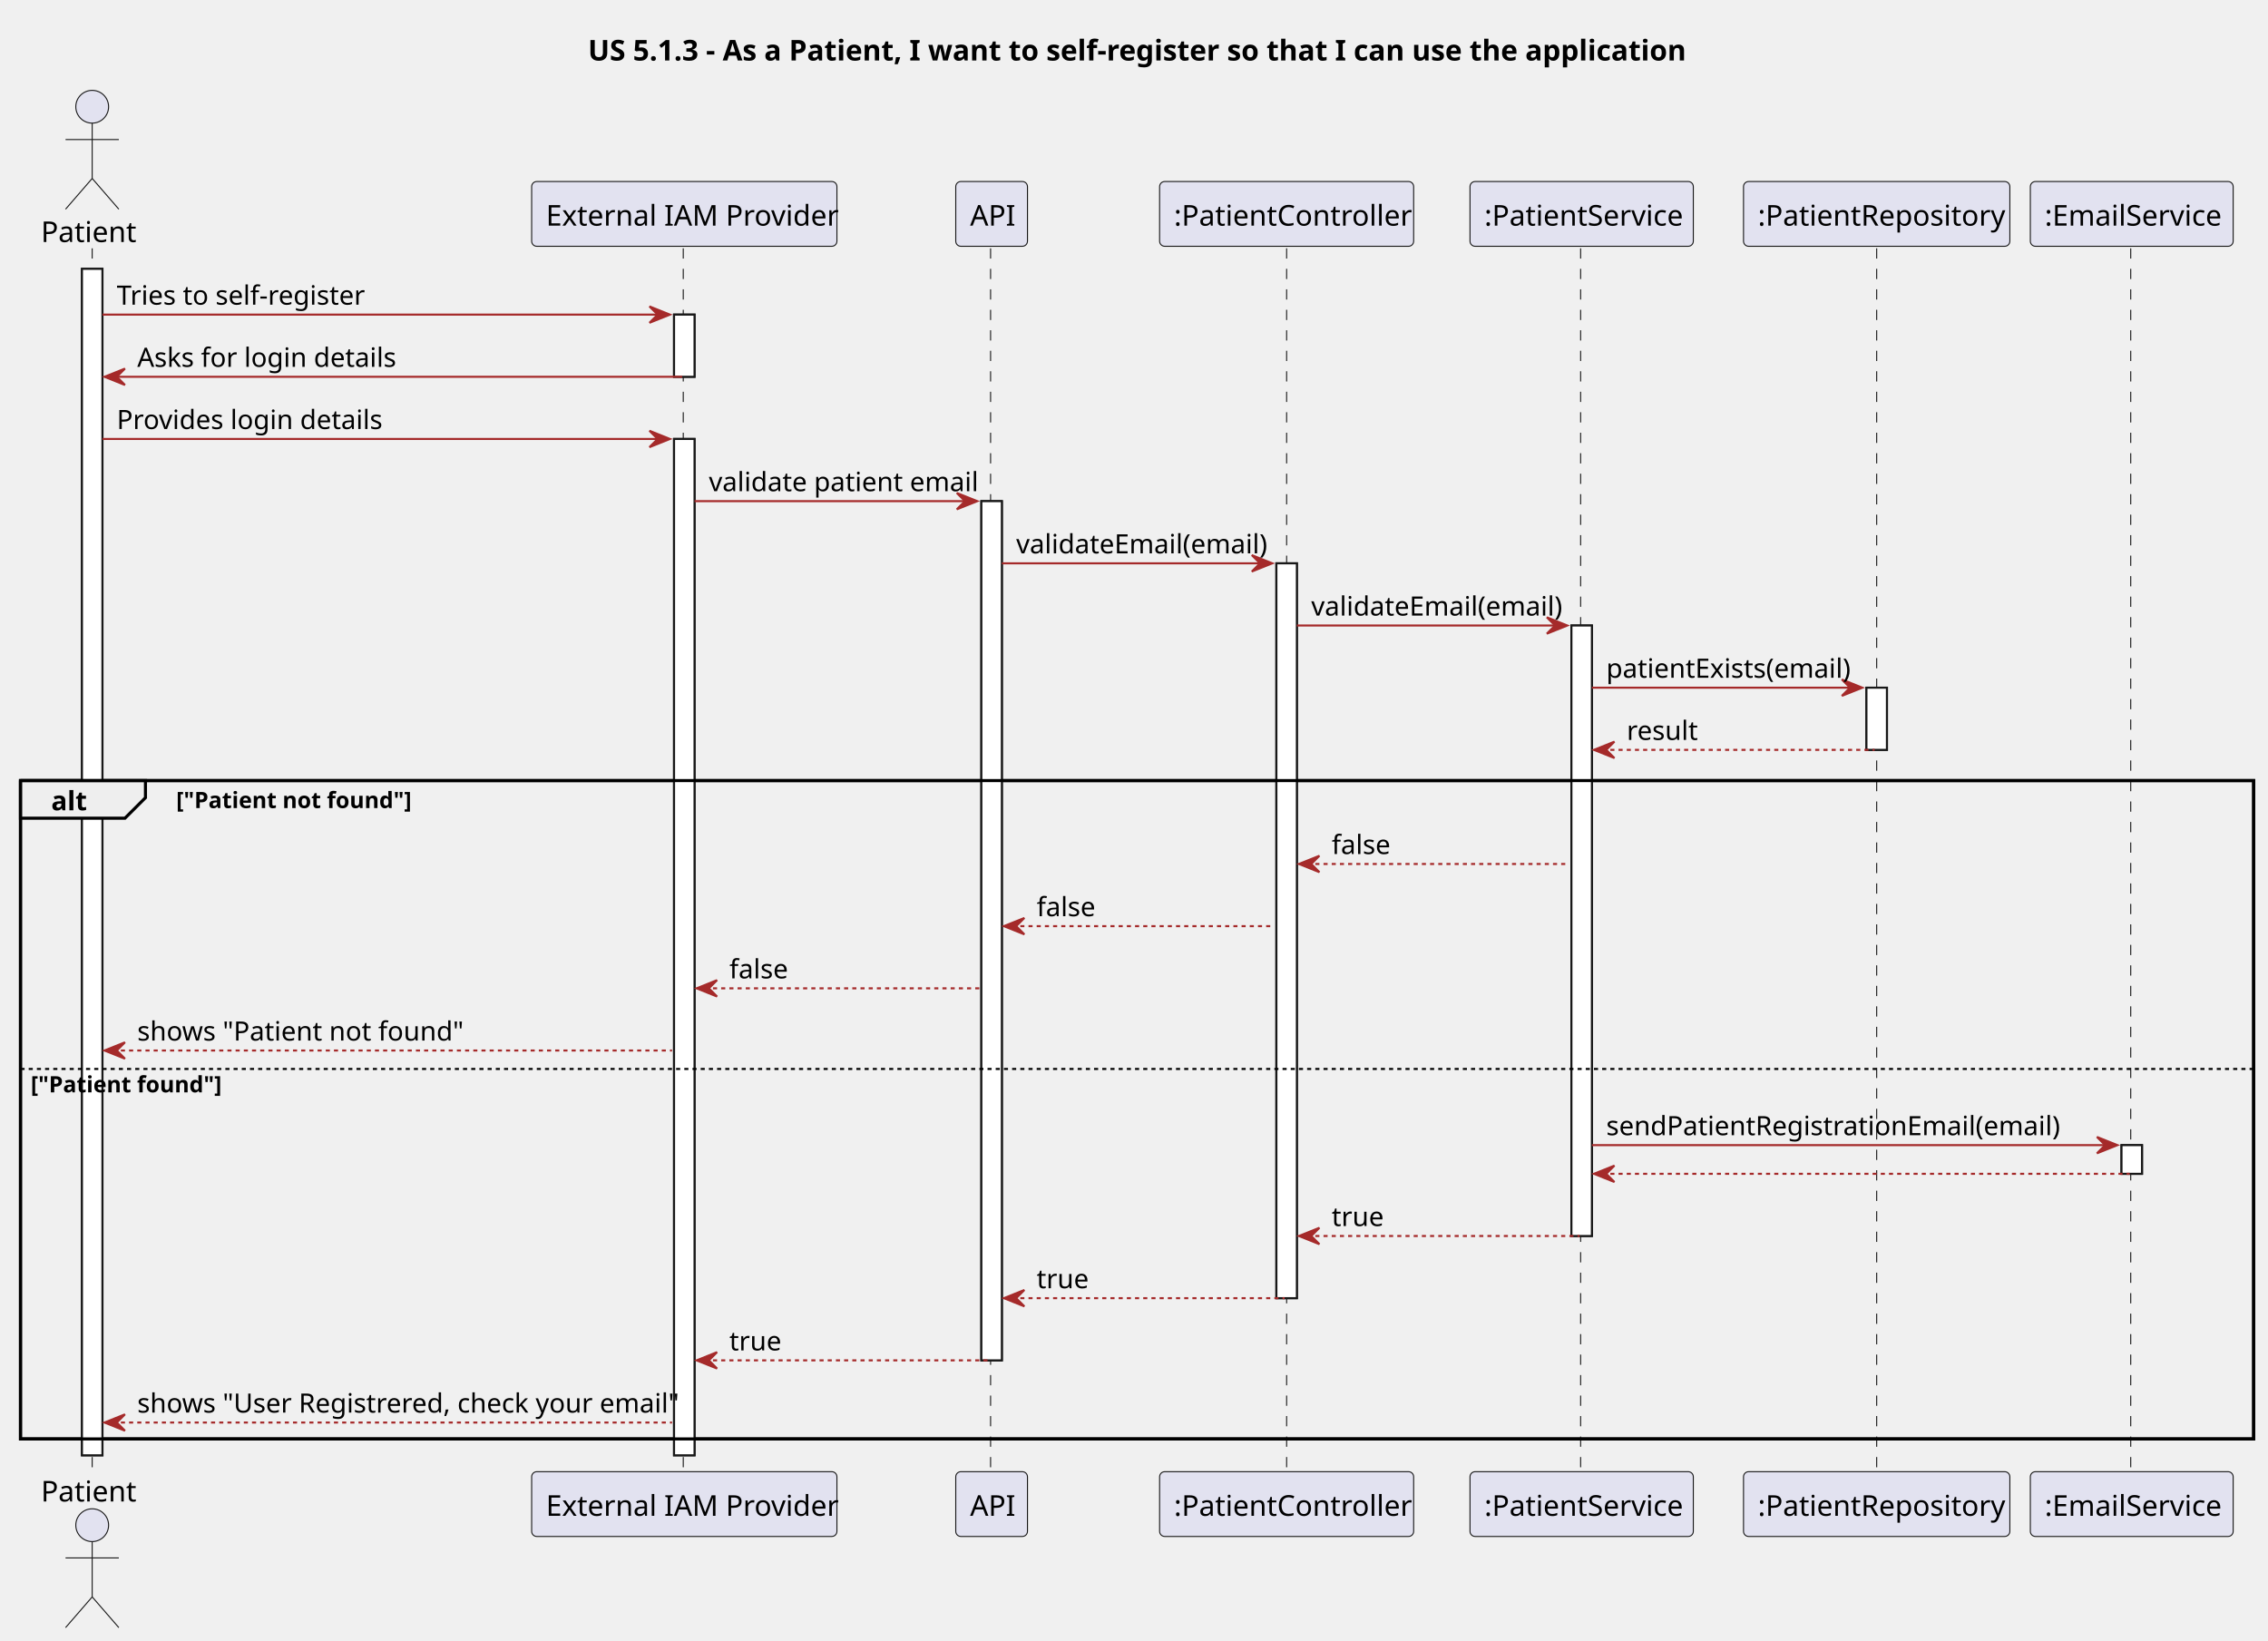
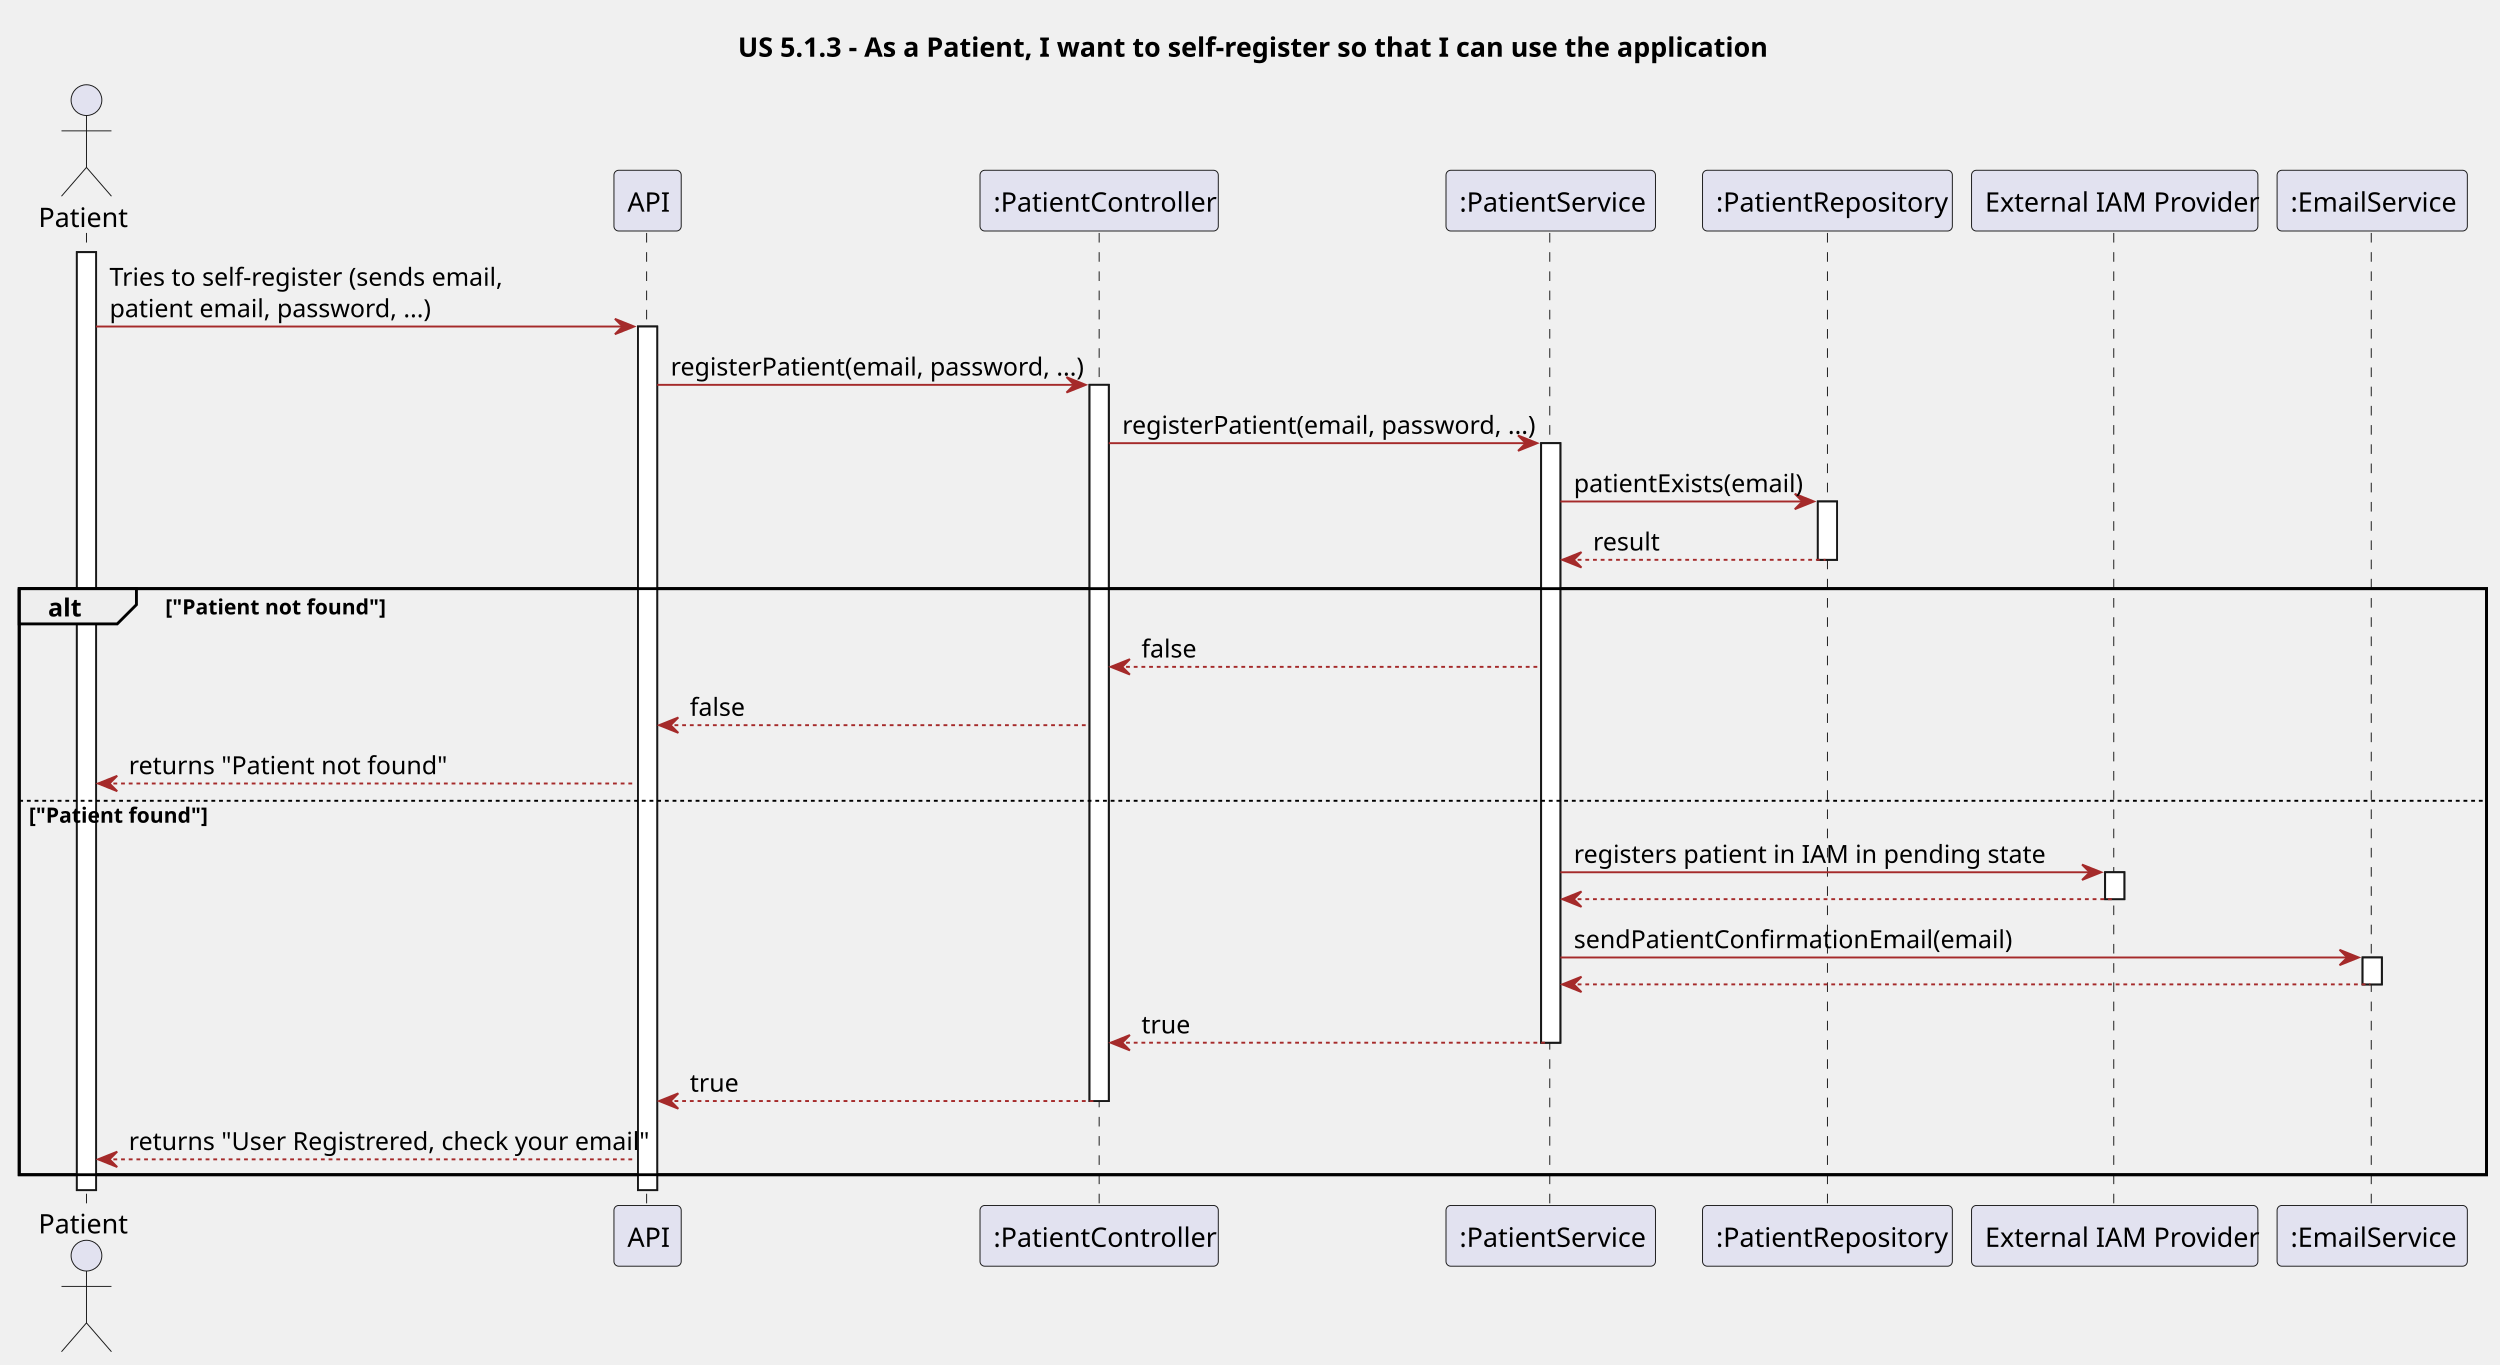
- <svg xmlns="http://www.w3.org/2000/svg" contentStyleType="text/css" height="801px" preserveAspectRatio="none" style="width:1107px;height:801px;background:#FFFFFF;" version="1.1" viewBox="0 0 1107 801" width="1107px" zoomAndPan="magnify">
+ <svg xmlns="http://www.w3.org/2000/svg" contentStyleType="text/css" height="710px" preserveAspectRatio="none" style="width:1301px;height:710px;background:#FFFFFF;" version="1.1" viewBox="0 0 1301 710" width="1301px" zoomAndPan="magnify">
  <defs />
  <g>
-     <text fill="#000000" font-family="sans-serif" font-size="14" font-weight="bold" lengthAdjust="spacing" textLength="535" x="287" y="29.533">US 5.1.3 - As a Patient, I want to self-register so that I can use the application</text>
-     <rect fill="#FFFFFF" height="579.164" style="stroke:#181818;stroke-width:1.0;" width="10" x="40" y="131.219" />
-     <rect fill="#FFFFFF" height="30.352" style="stroke:#181818;stroke-width:1.0;" width="10" x="329" y="153.57" />
-     <rect fill="#FFFFFF" height="496.109" style="stroke:#181818;stroke-width:1.0;" width="10" x="329" y="214.273" />
-     <rect fill="#FFFFFF" height="419.406" style="stroke:#181818;stroke-width:1.0;" width="10" x="479" y="244.625" />
-     <rect fill="#FFFFFF" height="358.703" style="stroke:#181818;stroke-width:1.0;" width="10" x="623" y="274.977" />
-     <rect fill="#FFFFFF" height="298" style="stroke:#181818;stroke-width:1.0;" width="10" x="767" y="305.328" />
-     <rect fill="#FFFFFF" height="30.352" style="stroke:#181818;stroke-width:1.0;" width="10" x="911" y="335.68" />
-     <rect fill="#FFFFFF" height="14" style="stroke:#181818;stroke-width:1.0;" width="10" x="1035.5" y="558.977" />
-     <rect fill="none" height="321.352" style="stroke:#000000;stroke-width:1.5;" width="1090" x="10" y="381.031" />
-     <line style="stroke:#181818;stroke-width:0.5;stroke-dasharray:5.0,5.0;" x1="45" x2="45" y1="121.219" y2="719.383" />
-     <line style="stroke:#181818;stroke-width:0.5;stroke-dasharray:5.0,5.0;" x1="333.5" x2="333.5" y1="121.219" y2="719.383" />
-     <line style="stroke:#181818;stroke-width:0.5;stroke-dasharray:5.0,5.0;" x1="483.5" x2="483.5" y1="121.219" y2="719.383" />
-     <line style="stroke:#181818;stroke-width:0.5;stroke-dasharray:5.0,5.0;" x1="628" x2="628" y1="121.219" y2="719.383" />
-     <line style="stroke:#181818;stroke-width:0.5;stroke-dasharray:5.0,5.0;" x1="771.5" x2="771.5" y1="121.219" y2="719.383" />
-     <line style="stroke:#181818;stroke-width:0.5;stroke-dasharray:5.0,5.0;" x1="916" x2="916" y1="121.219" y2="719.383" />
-     <line style="stroke:#181818;stroke-width:0.5;stroke-dasharray:5.0,5.0;" x1="1040" x2="1040" y1="121.219" y2="719.383" />
+     <text fill="#000000" font-family="sans-serif" font-size="14" font-weight="bold" lengthAdjust="spacing" textLength="535" x="384" y="29.533">US 5.1.3 - As a Patient, I want to self-register so that I can use the application</text>
+     <rect fill="#FFFFFF" height="488.109" style="stroke:#181818;stroke-width:1.0;" width="10" x="40" y="131.219" />
+     <rect fill="#FFFFFF" height="449.406" style="stroke:#181818;stroke-width:1.0;" width="10" x="332" y="169.922" />
+     <rect fill="#FFFFFF" height="372.703" style="stroke:#181818;stroke-width:1.0;" width="10" x="567" y="200.273" />
+     <rect fill="#FFFFFF" height="312" style="stroke:#181818;stroke-width:1.0;" width="10" x="802" y="230.625" />
+     <rect fill="#FFFFFF" height="30.352" style="stroke:#181818;stroke-width:1.0;" width="10" x="946" y="260.977" />
+     <rect fill="#FFFFFF" height="14" style="stroke:#181818;stroke-width:1.0;" width="10" x="1095.5" y="453.922" />
+     <rect fill="#FFFFFF" height="14" style="stroke:#181818;stroke-width:1.0;" width="10" x="1229.5" y="498.273" />
+     <rect fill="none" height="305" style="stroke:#000000;stroke-width:1.5;" width="1284" x="10" y="306.328" />
+     <line style="stroke:#181818;stroke-width:0.5;stroke-dasharray:5.0,5.0;" x1="45" x2="45" y1="121.219" y2="628.328" />
+     <line style="stroke:#181818;stroke-width:0.5;stroke-dasharray:5.0,5.0;" x1="336.5" x2="336.5" y1="121.219" y2="628.328" />
+     <line style="stroke:#181818;stroke-width:0.5;stroke-dasharray:5.0,5.0;" x1="572" x2="572" y1="121.219" y2="628.328" />
+     <line style="stroke:#181818;stroke-width:0.5;stroke-dasharray:5.0,5.0;" x1="806.5" x2="806.5" y1="121.219" y2="628.328" />
+     <line style="stroke:#181818;stroke-width:0.5;stroke-dasharray:5.0,5.0;" x1="951" x2="951" y1="121.219" y2="628.328" />
+     <line style="stroke:#181818;stroke-width:0.5;stroke-dasharray:5.0,5.0;" x1="1100" x2="1100" y1="121.219" y2="628.328" />
+     <line style="stroke:#181818;stroke-width:0.5;stroke-dasharray:5.0,5.0;" x1="1234" x2="1234" y1="121.219" y2="628.328" />
    <text fill="#000000" font-family="sans-serif" font-size="14" lengthAdjust="spacing" textLength="44" x="20" y="118.143">Patient</text>
    <ellipse cx="45" cy="52.109" fill="#E2E2F0" rx="8" ry="8" style="stroke:#181818;stroke-width:0.5;" />
    <path d="M45,60.109 L45,87.109 M32,68.109 L58,68.109 M45,87.109 L32,102.109 M45,87.109 L58,102.109 " fill="none" style="stroke:#181818;stroke-width:0.5;" />
-     <text fill="#000000" font-family="sans-serif" font-size="14" lengthAdjust="spacing" textLength="44" x="20" y="732.916">Patient</text>
-     <ellipse cx="45" cy="744.492" fill="#E2E2F0" rx="8" ry="8" style="stroke:#181818;stroke-width:0.5;" />
-     <path d="M45,752.492 L45,779.492 M32,760.492 L58,760.492 M45,779.492 L32,794.492 M45,779.492 L58,794.492 " fill="none" style="stroke:#181818;stroke-width:0.5;" />
-     <rect fill="#E2E2F0" height="31.609" rx="2.5" ry="2.5" style="stroke:#181818;stroke-width:0.5;" width="149" x="259.5" y="88.609" />
-     <text fill="#000000" font-family="sans-serif" font-size="14" lengthAdjust="spacing" textLength="135" x="266.5" y="110.143">External IAM Provider</text>
-     <rect fill="#E2E2F0" height="31.609" rx="2.5" ry="2.5" style="stroke:#181818;stroke-width:0.5;" width="149" x="259.5" y="718.383" />
-     <text fill="#000000" font-family="sans-serif" font-size="14" lengthAdjust="spacing" textLength="135" x="266.5" y="739.916">External IAM Provider</text>
-     <rect fill="#E2E2F0" height="31.609" rx="2.5" ry="2.5" style="stroke:#181818;stroke-width:0.5;" width="35" x="466.5" y="88.609" />
-     <text fill="#000000" font-family="sans-serif" font-size="14" lengthAdjust="spacing" textLength="21" x="473.5" y="110.143">API</text>
-     <rect fill="#E2E2F0" height="31.609" rx="2.5" ry="2.5" style="stroke:#181818;stroke-width:0.5;" width="35" x="466.5" y="718.383" />
-     <text fill="#000000" font-family="sans-serif" font-size="14" lengthAdjust="spacing" textLength="21" x="473.5" y="739.916">API</text>
-     <rect fill="#E2E2F0" height="31.609" rx="2.5" ry="2.5" style="stroke:#181818;stroke-width:0.5;" width="124" x="566" y="88.609" />
-     <text fill="#000000" font-family="sans-serif" font-size="14" lengthAdjust="spacing" textLength="110" x="573" y="110.143">:PatientController</text>
-     <rect fill="#E2E2F0" height="31.609" rx="2.5" ry="2.5" style="stroke:#181818;stroke-width:0.5;" width="124" x="566" y="718.383" />
-     <text fill="#000000" font-family="sans-serif" font-size="14" lengthAdjust="spacing" textLength="110" x="573" y="739.916">:PatientController</text>
-     <rect fill="#E2E2F0" height="31.609" rx="2.5" ry="2.5" style="stroke:#181818;stroke-width:0.5;" width="109" x="717.5" y="88.609" />
-     <text fill="#000000" font-family="sans-serif" font-size="14" lengthAdjust="spacing" textLength="95" x="724.5" y="110.143">:PatientService</text>
-     <rect fill="#E2E2F0" height="31.609" rx="2.5" ry="2.5" style="stroke:#181818;stroke-width:0.5;" width="109" x="717.5" y="718.383" />
-     <text fill="#000000" font-family="sans-serif" font-size="14" lengthAdjust="spacing" textLength="95" x="724.5" y="739.916">:PatientService</text>
-     <rect fill="#E2E2F0" height="31.609" rx="2.5" ry="2.5" style="stroke:#181818;stroke-width:0.5;" width="130" x="851" y="88.609" />
-     <text fill="#000000" font-family="sans-serif" font-size="14" lengthAdjust="spacing" textLength="116" x="858" y="110.143">:PatientRepository</text>
-     <rect fill="#E2E2F0" height="31.609" rx="2.5" ry="2.5" style="stroke:#181818;stroke-width:0.5;" width="130" x="851" y="718.383" />
-     <text fill="#000000" font-family="sans-serif" font-size="14" lengthAdjust="spacing" textLength="116" x="858" y="739.916">:PatientRepository</text>
-     <rect fill="#E2E2F0" height="31.609" rx="2.5" ry="2.5" style="stroke:#181818;stroke-width:0.5;" width="99" x="991" y="88.609" />
-     <text fill="#000000" font-family="sans-serif" font-size="14" lengthAdjust="spacing" textLength="85" x="998" y="110.143">:EmailService</text>
-     <rect fill="#E2E2F0" height="31.609" rx="2.5" ry="2.5" style="stroke:#181818;stroke-width:0.5;" width="99" x="991" y="718.383" />
-     <text fill="#000000" font-family="sans-serif" font-size="14" lengthAdjust="spacing" textLength="85" x="998" y="739.916">:EmailService</text>
-     <rect fill="#FFFFFF" height="579.164" style="stroke:#181818;stroke-width:1.0;" width="10" x="40" y="131.219" />
-     <rect fill="#FFFFFF" height="30.352" style="stroke:#181818;stroke-width:1.0;" width="10" x="329" y="153.57" />
-     <rect fill="#FFFFFF" height="496.109" style="stroke:#181818;stroke-width:1.0;" width="10" x="329" y="214.273" />
-     <rect fill="#FFFFFF" height="419.406" style="stroke:#181818;stroke-width:1.0;" width="10" x="479" y="244.625" />
-     <rect fill="#FFFFFF" height="358.703" style="stroke:#181818;stroke-width:1.0;" width="10" x="623" y="274.977" />
-     <rect fill="#FFFFFF" height="298" style="stroke:#181818;stroke-width:1.0;" width="10" x="767" y="305.328" />
-     <rect fill="#FFFFFF" height="30.352" style="stroke:#181818;stroke-width:1.0;" width="10" x="911" y="335.68" />
-     <rect fill="#FFFFFF" height="14" style="stroke:#181818;stroke-width:1.0;" width="10" x="1035.5" y="558.977" />
-     <polygon fill="#A52A2A" points="317,149.57,327,153.57,317,157.57,321,153.57" style="stroke:#A52A2A;stroke-width:1.0;" />
-     <line style="stroke:#A52A2A;stroke-width:1.0;" x1="50" x2="323" y1="153.57" y2="153.57" />
-     <text fill="#000000" font-family="sans-serif" font-size="13" lengthAdjust="spacing" textLength="114" x="57" y="148.714">Tries to self-register</text>
-     <polygon fill="#A52A2A" points="61,179.922,51,183.922,61,187.922,57,183.922" style="stroke:#A52A2A;stroke-width:1.0;" />
-     <line style="stroke:#A52A2A;stroke-width:1.0;" x1="55" x2="333" y1="183.922" y2="183.922" />
-     <text fill="#000000" font-family="sans-serif" font-size="13" lengthAdjust="spacing" textLength="121" x="67" y="179.065">Asks for login details</text>
-     <polygon fill="#A52A2A" points="317,210.273,327,214.273,317,218.273,321,214.273" style="stroke:#A52A2A;stroke-width:1.0;" />
-     <line style="stroke:#A52A2A;stroke-width:1.0;" x1="50" x2="323" y1="214.273" y2="214.273" />
-     <text fill="#000000" font-family="sans-serif" font-size="13" lengthAdjust="spacing" textLength="122" x="57" y="209.417">Provides login details</text>
-     <polygon fill="#A52A2A" points="467,240.625,477,244.625,467,248.625,471,244.625" style="stroke:#A52A2A;stroke-width:1.0;" />
-     <line style="stroke:#A52A2A;stroke-width:1.0;" x1="339" x2="473" y1="244.625" y2="244.625" />
-     <text fill="#000000" font-family="sans-serif" font-size="13" lengthAdjust="spacing" textLength="121" x="346" y="239.769">validate patient email</text>
-     <polygon fill="#A52A2A" points="611,270.977,621,274.977,611,278.977,615,274.977" style="stroke:#A52A2A;stroke-width:1.0;" />
-     <line style="stroke:#A52A2A;stroke-width:1.0;" x1="489" x2="617" y1="274.977" y2="274.977" />
-     <text fill="#000000" font-family="sans-serif" font-size="13" lengthAdjust="spacing" textLength="115" x="496" y="270.12">validateEmail(email)</text>
-     <polygon fill="#A52A2A" points="755,301.328,765,305.328,755,309.328,759,305.328" style="stroke:#A52A2A;stroke-width:1.0;" />
-     <line style="stroke:#A52A2A;stroke-width:1.0;" x1="633" x2="761" y1="305.328" y2="305.328" />
-     <text fill="#000000" font-family="sans-serif" font-size="13" lengthAdjust="spacing" textLength="115" x="640" y="300.472">validateEmail(email)</text>
-     <polygon fill="#A52A2A" points="899,331.68,909,335.68,899,339.68,903,335.68" style="stroke:#A52A2A;stroke-width:1.0;" />
-     <line style="stroke:#A52A2A;stroke-width:1.0;" x1="777" x2="905" y1="335.68" y2="335.68" />
-     <text fill="#000000" font-family="sans-serif" font-size="13" lengthAdjust="spacing" textLength="115" x="784" y="330.823">patientExists(email)</text>
-     <polygon fill="#A52A2A" points="788,362.031,778,366.031,788,370.031,784,366.031" style="stroke:#A52A2A;stroke-width:1.0;" />
-     <line style="stroke:#A52A2A;stroke-width:1.0;stroke-dasharray:2.0,2.0;" x1="782" x2="915" y1="366.031" y2="366.031" />
-     <text fill="#000000" font-family="sans-serif" font-size="13" lengthAdjust="spacing" textLength="32" x="794" y="361.175">result</text>
-     <path d="M10,381.031 L71,381.031 L71,389.383 L61,399.383 L10,399.383 L10,381.031 " fill="#EEEEEE" style="stroke:#000000;stroke-width:1.5;" />
-     <rect fill="none" height="321.352" style="stroke:#000000;stroke-width:1.5;" width="1090" x="10" y="381.031" />
-     <text fill="#000000" font-family="sans-serif" font-size="13" font-weight="bold" lengthAdjust="spacing" textLength="16" x="25" y="395.526">alt</text>
-     <text fill="#000000" font-family="sans-serif" font-size="11" font-weight="bold" lengthAdjust="spacing" textLength="112" x="86" y="394.45">["Patient not found"]</text>
-     <polygon fill="#A52A2A" points="644,417.734,634,421.734,644,425.734,640,421.734" style="stroke:#A52A2A;stroke-width:1.0;" />
-     <line style="stroke:#A52A2A;stroke-width:1.0;stroke-dasharray:2.0,2.0;" x1="638" x2="766" y1="421.734" y2="421.734" />
-     <text fill="#000000" font-family="sans-serif" font-size="13" lengthAdjust="spacing" textLength="27" x="650" y="416.878">false</text>
-     <polygon fill="#A52A2A" points="500,448.086,490,452.086,500,456.086,496,452.086" style="stroke:#A52A2A;stroke-width:1.0;" />
-     <line style="stroke:#A52A2A;stroke-width:1.0;stroke-dasharray:2.0,2.0;" x1="494" x2="622" y1="452.086" y2="452.086" />
-     <text fill="#000000" font-family="sans-serif" font-size="13" lengthAdjust="spacing" textLength="27" x="506" y="447.229">false</text>
-     <polygon fill="#A52A2A" points="350,478.438,340,482.438,350,486.438,346,482.438" style="stroke:#A52A2A;stroke-width:1.0;" />
-     <line style="stroke:#A52A2A;stroke-width:1.0;stroke-dasharray:2.0,2.0;" x1="344" x2="478" y1="482.438" y2="482.438" />
-     <text fill="#000000" font-family="sans-serif" font-size="13" lengthAdjust="spacing" textLength="27" x="356" y="477.581">false</text>
-     <polygon fill="#A52A2A" points="61,508.789,51,512.789,61,516.789,57,512.789" style="stroke:#A52A2A;stroke-width:1.0;" />
-     <line style="stroke:#A52A2A;stroke-width:1.0;stroke-dasharray:2.0,2.0;" x1="55" x2="328" y1="512.789" y2="512.789" />
-     <text fill="#000000" font-family="sans-serif" font-size="13" lengthAdjust="spacing" textLength="149" x="67" y="507.933">shows "Patient not found"</text>
-     <line style="stroke:#000000;stroke-width:1.0;stroke-dasharray:2.0,2.0;" x1="10" x2="1100" y1="521.789" y2="521.789" />
-     <text fill="#000000" font-family="sans-serif" font-size="11" font-weight="bold" lengthAdjust="spacing" textLength="91" x="15" y="533.208">["Patient found"]</text>
-     <polygon fill="#A52A2A" points="1023.5,554.977,1033.5,558.977,1023.5,562.977,1027.5,558.977" style="stroke:#A52A2A;stroke-width:1.0;" />
-     <line style="stroke:#A52A2A;stroke-width:1.0;" x1="777" x2="1029.5" y1="558.977" y2="558.977" />
-     <text fill="#000000" font-family="sans-serif" font-size="13" lengthAdjust="spacing" textLength="210" x="784" y="554.12">sendPatientRegistrationEmail(email)</text>
-     <polygon fill="#A52A2A" points="788,568.977,778,572.977,788,576.977,784,572.977" style="stroke:#A52A2A;stroke-width:1.0;" />
-     <line style="stroke:#A52A2A;stroke-width:1.0;stroke-dasharray:2.0,2.0;" x1="782" x2="1039.5" y1="572.977" y2="572.977" />
-     <polygon fill="#A52A2A" points="644,599.328,634,603.328,644,607.328,640,603.328" style="stroke:#A52A2A;stroke-width:1.0;" />
-     <line style="stroke:#A52A2A;stroke-width:1.0;stroke-dasharray:2.0,2.0;" x1="638" x2="771" y1="603.328" y2="603.328" />
-     <text fill="#000000" font-family="sans-serif" font-size="13" lengthAdjust="spacing" textLength="22" x="650" y="598.472">true</text>
-     <polygon fill="#A52A2A" points="500,629.68,490,633.68,500,637.68,496,633.68" style="stroke:#A52A2A;stroke-width:1.0;" />
-     <line style="stroke:#A52A2A;stroke-width:1.0;stroke-dasharray:2.0,2.0;" x1="494" x2="627" y1="633.68" y2="633.68" />
-     <text fill="#000000" font-family="sans-serif" font-size="13" lengthAdjust="spacing" textLength="22" x="506" y="628.823">true</text>
-     <polygon fill="#A52A2A" points="350,660.031,340,664.031,350,668.031,346,664.031" style="stroke:#A52A2A;stroke-width:1.0;" />
-     <line style="stroke:#A52A2A;stroke-width:1.0;stroke-dasharray:2.0,2.0;" x1="344" x2="483" y1="664.031" y2="664.031" />
-     <text fill="#000000" font-family="sans-serif" font-size="13" lengthAdjust="spacing" textLength="22" x="356" y="659.175">true</text>
-     <polygon fill="#A52A2A" points="61,690.383,51,694.383,61,698.383,57,694.383" style="stroke:#A52A2A;stroke-width:1.0;" />
-     <line style="stroke:#A52A2A;stroke-width:1.0;stroke-dasharray:2.0,2.0;" x1="55" x2="328" y1="694.383" y2="694.383" />
-     <text fill="#000000" font-family="sans-serif" font-size="13" lengthAdjust="spacing" textLength="255" x="67" y="689.526">shows "User Registrered, check your email"</text>
+     <text fill="#000000" font-family="sans-serif" font-size="14" lengthAdjust="spacing" textLength="44" x="20" y="641.861">Patient</text>
+     <ellipse cx="45" cy="653.438" fill="#E2E2F0" rx="8" ry="8" style="stroke:#181818;stroke-width:0.5;" />
+     <path d="M45,661.438 L45,688.438 M32,669.438 L58,669.438 M45,688.438 L32,703.438 M45,688.438 L58,703.438 " fill="none" style="stroke:#181818;stroke-width:0.5;" />
+     <rect fill="#E2E2F0" height="31.609" rx="2.5" ry="2.5" style="stroke:#181818;stroke-width:0.5;" width="35" x="319.5" y="88.609" />
+     <text fill="#000000" font-family="sans-serif" font-size="14" lengthAdjust="spacing" textLength="21" x="326.5" y="110.143">API</text>
+     <rect fill="#E2E2F0" height="31.609" rx="2.5" ry="2.5" style="stroke:#181818;stroke-width:0.5;" width="35" x="319.5" y="627.328" />
+     <text fill="#000000" font-family="sans-serif" font-size="14" lengthAdjust="spacing" textLength="21" x="326.5" y="648.861">API</text>
+     <rect fill="#E2E2F0" height="31.609" rx="2.5" ry="2.5" style="stroke:#181818;stroke-width:0.5;" width="124" x="510" y="88.609" />
+     <text fill="#000000" font-family="sans-serif" font-size="14" lengthAdjust="spacing" textLength="110" x="517" y="110.143">:PatientController</text>
+     <rect fill="#E2E2F0" height="31.609" rx="2.5" ry="2.5" style="stroke:#181818;stroke-width:0.5;" width="124" x="510" y="627.328" />
+     <text fill="#000000" font-family="sans-serif" font-size="14" lengthAdjust="spacing" textLength="110" x="517" y="648.861">:PatientController</text>
+     <rect fill="#E2E2F0" height="31.609" rx="2.5" ry="2.5" style="stroke:#181818;stroke-width:0.5;" width="109" x="752.5" y="88.609" />
+     <text fill="#000000" font-family="sans-serif" font-size="14" lengthAdjust="spacing" textLength="95" x="759.5" y="110.143">:PatientService</text>
+     <rect fill="#E2E2F0" height="31.609" rx="2.5" ry="2.5" style="stroke:#181818;stroke-width:0.5;" width="109" x="752.5" y="627.328" />
+     <text fill="#000000" font-family="sans-serif" font-size="14" lengthAdjust="spacing" textLength="95" x="759.5" y="648.861">:PatientService</text>
+     <rect fill="#E2E2F0" height="31.609" rx="2.5" ry="2.5" style="stroke:#181818;stroke-width:0.5;" width="130" x="886" y="88.609" />
+     <text fill="#000000" font-family="sans-serif" font-size="14" lengthAdjust="spacing" textLength="116" x="893" y="110.143">:PatientRepository</text>
+     <rect fill="#E2E2F0" height="31.609" rx="2.5" ry="2.5" style="stroke:#181818;stroke-width:0.5;" width="130" x="886" y="627.328" />
+     <text fill="#000000" font-family="sans-serif" font-size="14" lengthAdjust="spacing" textLength="116" x="893" y="648.861">:PatientRepository</text>
+     <rect fill="#E2E2F0" height="31.609" rx="2.5" ry="2.5" style="stroke:#181818;stroke-width:0.5;" width="149" x="1026" y="88.609" />
+     <text fill="#000000" font-family="sans-serif" font-size="14" lengthAdjust="spacing" textLength="135" x="1033" y="110.143">External IAM Provider</text>
+     <rect fill="#E2E2F0" height="31.609" rx="2.5" ry="2.5" style="stroke:#181818;stroke-width:0.5;" width="149" x="1026" y="627.328" />
+     <text fill="#000000" font-family="sans-serif" font-size="14" lengthAdjust="spacing" textLength="135" x="1033" y="648.861">External IAM Provider</text>
+     <rect fill="#E2E2F0" height="31.609" rx="2.5" ry="2.5" style="stroke:#181818;stroke-width:0.5;" width="99" x="1185" y="88.609" />
+     <text fill="#000000" font-family="sans-serif" font-size="14" lengthAdjust="spacing" textLength="85" x="1192" y="110.143">:EmailService</text>
+     <rect fill="#E2E2F0" height="31.609" rx="2.5" ry="2.5" style="stroke:#181818;stroke-width:0.5;" width="99" x="1185" y="627.328" />
+     <text fill="#000000" font-family="sans-serif" font-size="14" lengthAdjust="spacing" textLength="85" x="1192" y="648.861">:EmailService</text>
+     <rect fill="#FFFFFF" height="488.109" style="stroke:#181818;stroke-width:1.0;" width="10" x="40" y="131.219" />
+     <rect fill="#FFFFFF" height="449.406" style="stroke:#181818;stroke-width:1.0;" width="10" x="332" y="169.922" />
+     <rect fill="#FFFFFF" height="372.703" style="stroke:#181818;stroke-width:1.0;" width="10" x="567" y="200.273" />
+     <rect fill="#FFFFFF" height="312" style="stroke:#181818;stroke-width:1.0;" width="10" x="802" y="230.625" />
+     <rect fill="#FFFFFF" height="30.352" style="stroke:#181818;stroke-width:1.0;" width="10" x="946" y="260.977" />
+     <rect fill="#FFFFFF" height="14" style="stroke:#181818;stroke-width:1.0;" width="10" x="1095.5" y="453.922" />
+     <rect fill="#FFFFFF" height="14" style="stroke:#181818;stroke-width:1.0;" width="10" x="1229.5" y="498.273" />
+     <polygon fill="#A52A2A" points="320,165.922,330,169.922,320,173.922,324,169.922" style="stroke:#A52A2A;stroke-width:1.0;" />
+     <line style="stroke:#A52A2A;stroke-width:1.0;" x1="50" x2="326" y1="169.922" y2="169.922" />
+     <text fill="#000000" font-family="sans-serif" font-size="13" lengthAdjust="spacing" textLength="196" x="57" y="148.714">Tries to self-register (sends email,</text>
+     <text fill="#000000" font-family="sans-serif" font-size="13" lengthAdjust="spacing" textLength="161" x="57" y="165.065">patient email, password, ...)</text>
+     <polygon fill="#A52A2A" points="555,196.273,565,200.273,555,204.273,559,200.273" style="stroke:#A52A2A;stroke-width:1.0;" />
+     <line style="stroke:#A52A2A;stroke-width:1.0;" x1="342" x2="561" y1="200.273" y2="200.273" />
+     <text fill="#000000" font-family="sans-serif" font-size="13" lengthAdjust="spacing" textLength="206" x="349" y="195.417">registerPatient(email, password, ...)</text>
+     <polygon fill="#A52A2A" points="790,226.625,800,230.625,790,234.625,794,230.625" style="stroke:#A52A2A;stroke-width:1.0;" />
+     <line style="stroke:#A52A2A;stroke-width:1.0;" x1="577" x2="796" y1="230.625" y2="230.625" />
+     <text fill="#000000" font-family="sans-serif" font-size="13" lengthAdjust="spacing" textLength="206" x="584" y="225.769">registerPatient(email, password, ...)</text>
+     <polygon fill="#A52A2A" points="934,256.977,944,260.977,934,264.977,938,260.977" style="stroke:#A52A2A;stroke-width:1.0;" />
+     <line style="stroke:#A52A2A;stroke-width:1.0;" x1="812" x2="940" y1="260.977" y2="260.977" />
+     <text fill="#000000" font-family="sans-serif" font-size="13" lengthAdjust="spacing" textLength="115" x="819" y="256.12">patientExists(email)</text>
+     <polygon fill="#A52A2A" points="823,287.328,813,291.328,823,295.328,819,291.328" style="stroke:#A52A2A;stroke-width:1.0;" />
+     <line style="stroke:#A52A2A;stroke-width:1.0;stroke-dasharray:2.0,2.0;" x1="817" x2="950" y1="291.328" y2="291.328" />
+     <text fill="#000000" font-family="sans-serif" font-size="13" lengthAdjust="spacing" textLength="32" x="829" y="286.472">result</text>
+     <path d="M10,306.328 L71,306.328 L71,314.68 L61,324.68 L10,324.68 L10,306.328 " fill="#EEEEEE" style="stroke:#000000;stroke-width:1.5;" />
+     <rect fill="none" height="305" style="stroke:#000000;stroke-width:1.5;" width="1284" x="10" y="306.328" />
+     <text fill="#000000" font-family="sans-serif" font-size="13" font-weight="bold" lengthAdjust="spacing" textLength="16" x="25" y="320.823">alt</text>
+     <text fill="#000000" font-family="sans-serif" font-size="11" font-weight="bold" lengthAdjust="spacing" textLength="112" x="86" y="319.747">["Patient not found"]</text>
+     <polygon fill="#A52A2A" points="588,343.031,578,347.031,588,351.031,584,347.031" style="stroke:#A52A2A;stroke-width:1.0;" />
+     <line style="stroke:#A52A2A;stroke-width:1.0;stroke-dasharray:2.0,2.0;" x1="582" x2="801" y1="347.031" y2="347.031" />
+     <text fill="#000000" font-family="sans-serif" font-size="13" lengthAdjust="spacing" textLength="27" x="594" y="342.175">false</text>
+     <polygon fill="#A52A2A" points="353,373.383,343,377.383,353,381.383,349,377.383" style="stroke:#A52A2A;stroke-width:1.0;" />
+     <line style="stroke:#A52A2A;stroke-width:1.0;stroke-dasharray:2.0,2.0;" x1="347" x2="566" y1="377.383" y2="377.383" />
+     <text fill="#000000" font-family="sans-serif" font-size="13" lengthAdjust="spacing" textLength="27" x="359" y="372.526">false</text>
+     <polygon fill="#A52A2A" points="61,403.734,51,407.734,61,411.734,57,407.734" style="stroke:#A52A2A;stroke-width:1.0;" />
+     <line style="stroke:#A52A2A;stroke-width:1.0;stroke-dasharray:2.0,2.0;" x1="55" x2="331" y1="407.734" y2="407.734" />
+     <text fill="#000000" font-family="sans-serif" font-size="13" lengthAdjust="spacing" textLength="152" x="67" y="402.878">returns "Patient not found"</text>
+     <line style="stroke:#000000;stroke-width:1.0;stroke-dasharray:2.0,2.0;" x1="10" x2="1294" y1="416.734" y2="416.734" />
+     <text fill="#000000" font-family="sans-serif" font-size="11" font-weight="bold" lengthAdjust="spacing" textLength="91" x="15" y="428.153">["Patient found"]</text>
+     <polygon fill="#A52A2A" points="1083.5,449.922,1093.5,453.922,1083.5,457.922,1087.5,453.922" style="stroke:#A52A2A;stroke-width:1.0;" />
+     <line style="stroke:#A52A2A;stroke-width:1.0;" x1="812" x2="1089.5" y1="453.922" y2="453.922" />
+     <text fill="#000000" font-family="sans-serif" font-size="13" lengthAdjust="spacing" textLength="230" x="819" y="449.065">registers patient in IAM in pending state</text>
+     <polygon fill="#A52A2A" points="823,463.922,813,467.922,823,471.922,819,467.922" style="stroke:#A52A2A;stroke-width:1.0;" />
+     <line style="stroke:#A52A2A;stroke-width:1.0;stroke-dasharray:2.0,2.0;" x1="817" x2="1099.5" y1="467.922" y2="467.922" />
+     <polygon fill="#A52A2A" points="1217.5,494.273,1227.5,498.273,1217.5,502.273,1221.5,498.273" style="stroke:#A52A2A;stroke-width:1.0;" />
+     <line style="stroke:#A52A2A;stroke-width:1.0;" x1="812" x2="1223.5" y1="498.273" y2="498.273" />
+     <text fill="#000000" font-family="sans-serif" font-size="13" lengthAdjust="spacing" textLength="213" x="819" y="493.417">sendPatientConfirmationEmail(email)</text>
+     <polygon fill="#A52A2A" points="823,508.273,813,512.273,823,516.273,819,512.273" style="stroke:#A52A2A;stroke-width:1.0;" />
+     <line style="stroke:#A52A2A;stroke-width:1.0;stroke-dasharray:2.0,2.0;" x1="817" x2="1233.5" y1="512.273" y2="512.273" />
+     <polygon fill="#A52A2A" points="588,538.625,578,542.625,588,546.625,584,542.625" style="stroke:#A52A2A;stroke-width:1.0;" />
+     <line style="stroke:#A52A2A;stroke-width:1.0;stroke-dasharray:2.0,2.0;" x1="582" x2="806" y1="542.625" y2="542.625" />
+     <text fill="#000000" font-family="sans-serif" font-size="13" lengthAdjust="spacing" textLength="22" x="594" y="537.769">true</text>
+     <polygon fill="#A52A2A" points="353,568.977,343,572.977,353,576.977,349,572.977" style="stroke:#A52A2A;stroke-width:1.0;" />
+     <line style="stroke:#A52A2A;stroke-width:1.0;stroke-dasharray:2.0,2.0;" x1="347" x2="571" y1="572.977" y2="572.977" />
+     <text fill="#000000" font-family="sans-serif" font-size="13" lengthAdjust="spacing" textLength="22" x="359" y="568.12">true</text>
+     <polygon fill="#A52A2A" points="61,599.328,51,603.328,61,607.328,57,603.328" style="stroke:#A52A2A;stroke-width:1.0;" />
+     <line style="stroke:#A52A2A;stroke-width:1.0;stroke-dasharray:2.0,2.0;" x1="55" x2="331" y1="603.328" y2="603.328" />
+     <text fill="#000000" font-family="sans-serif" font-size="13" lengthAdjust="spacing" textLength="258" x="67" y="598.472">returns "User Registrered, check your email"</text>
  </g>
</svg>
